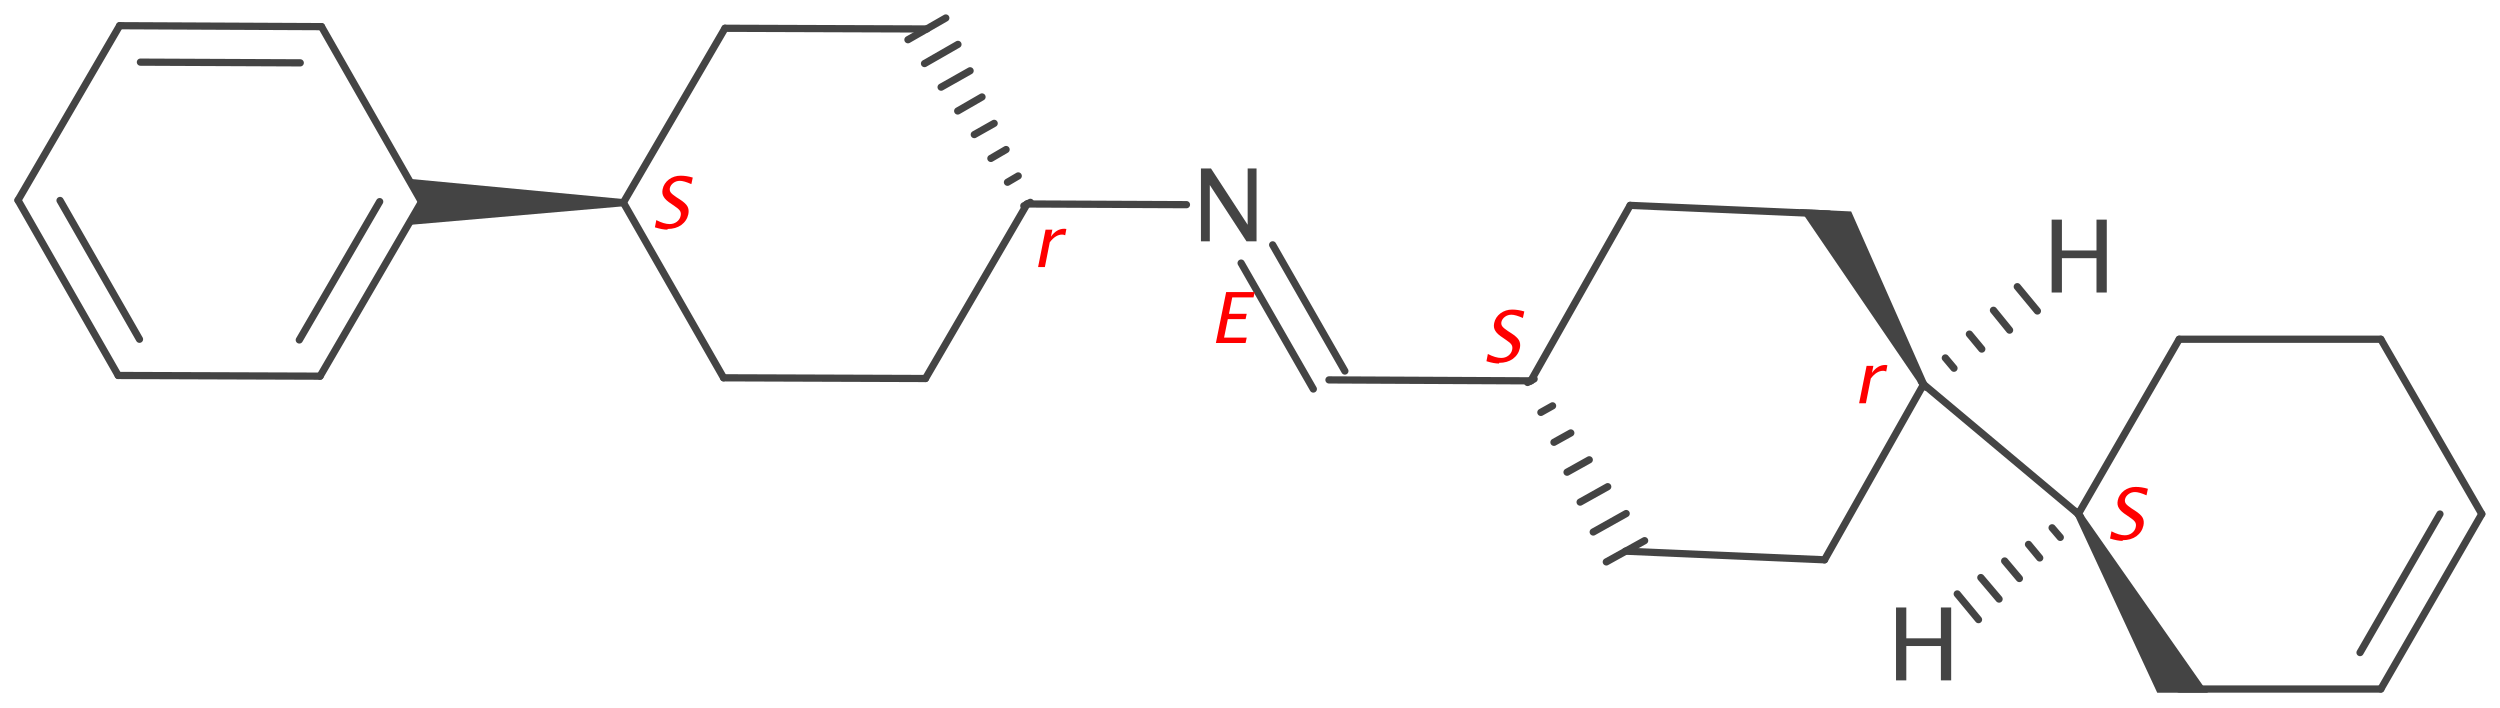
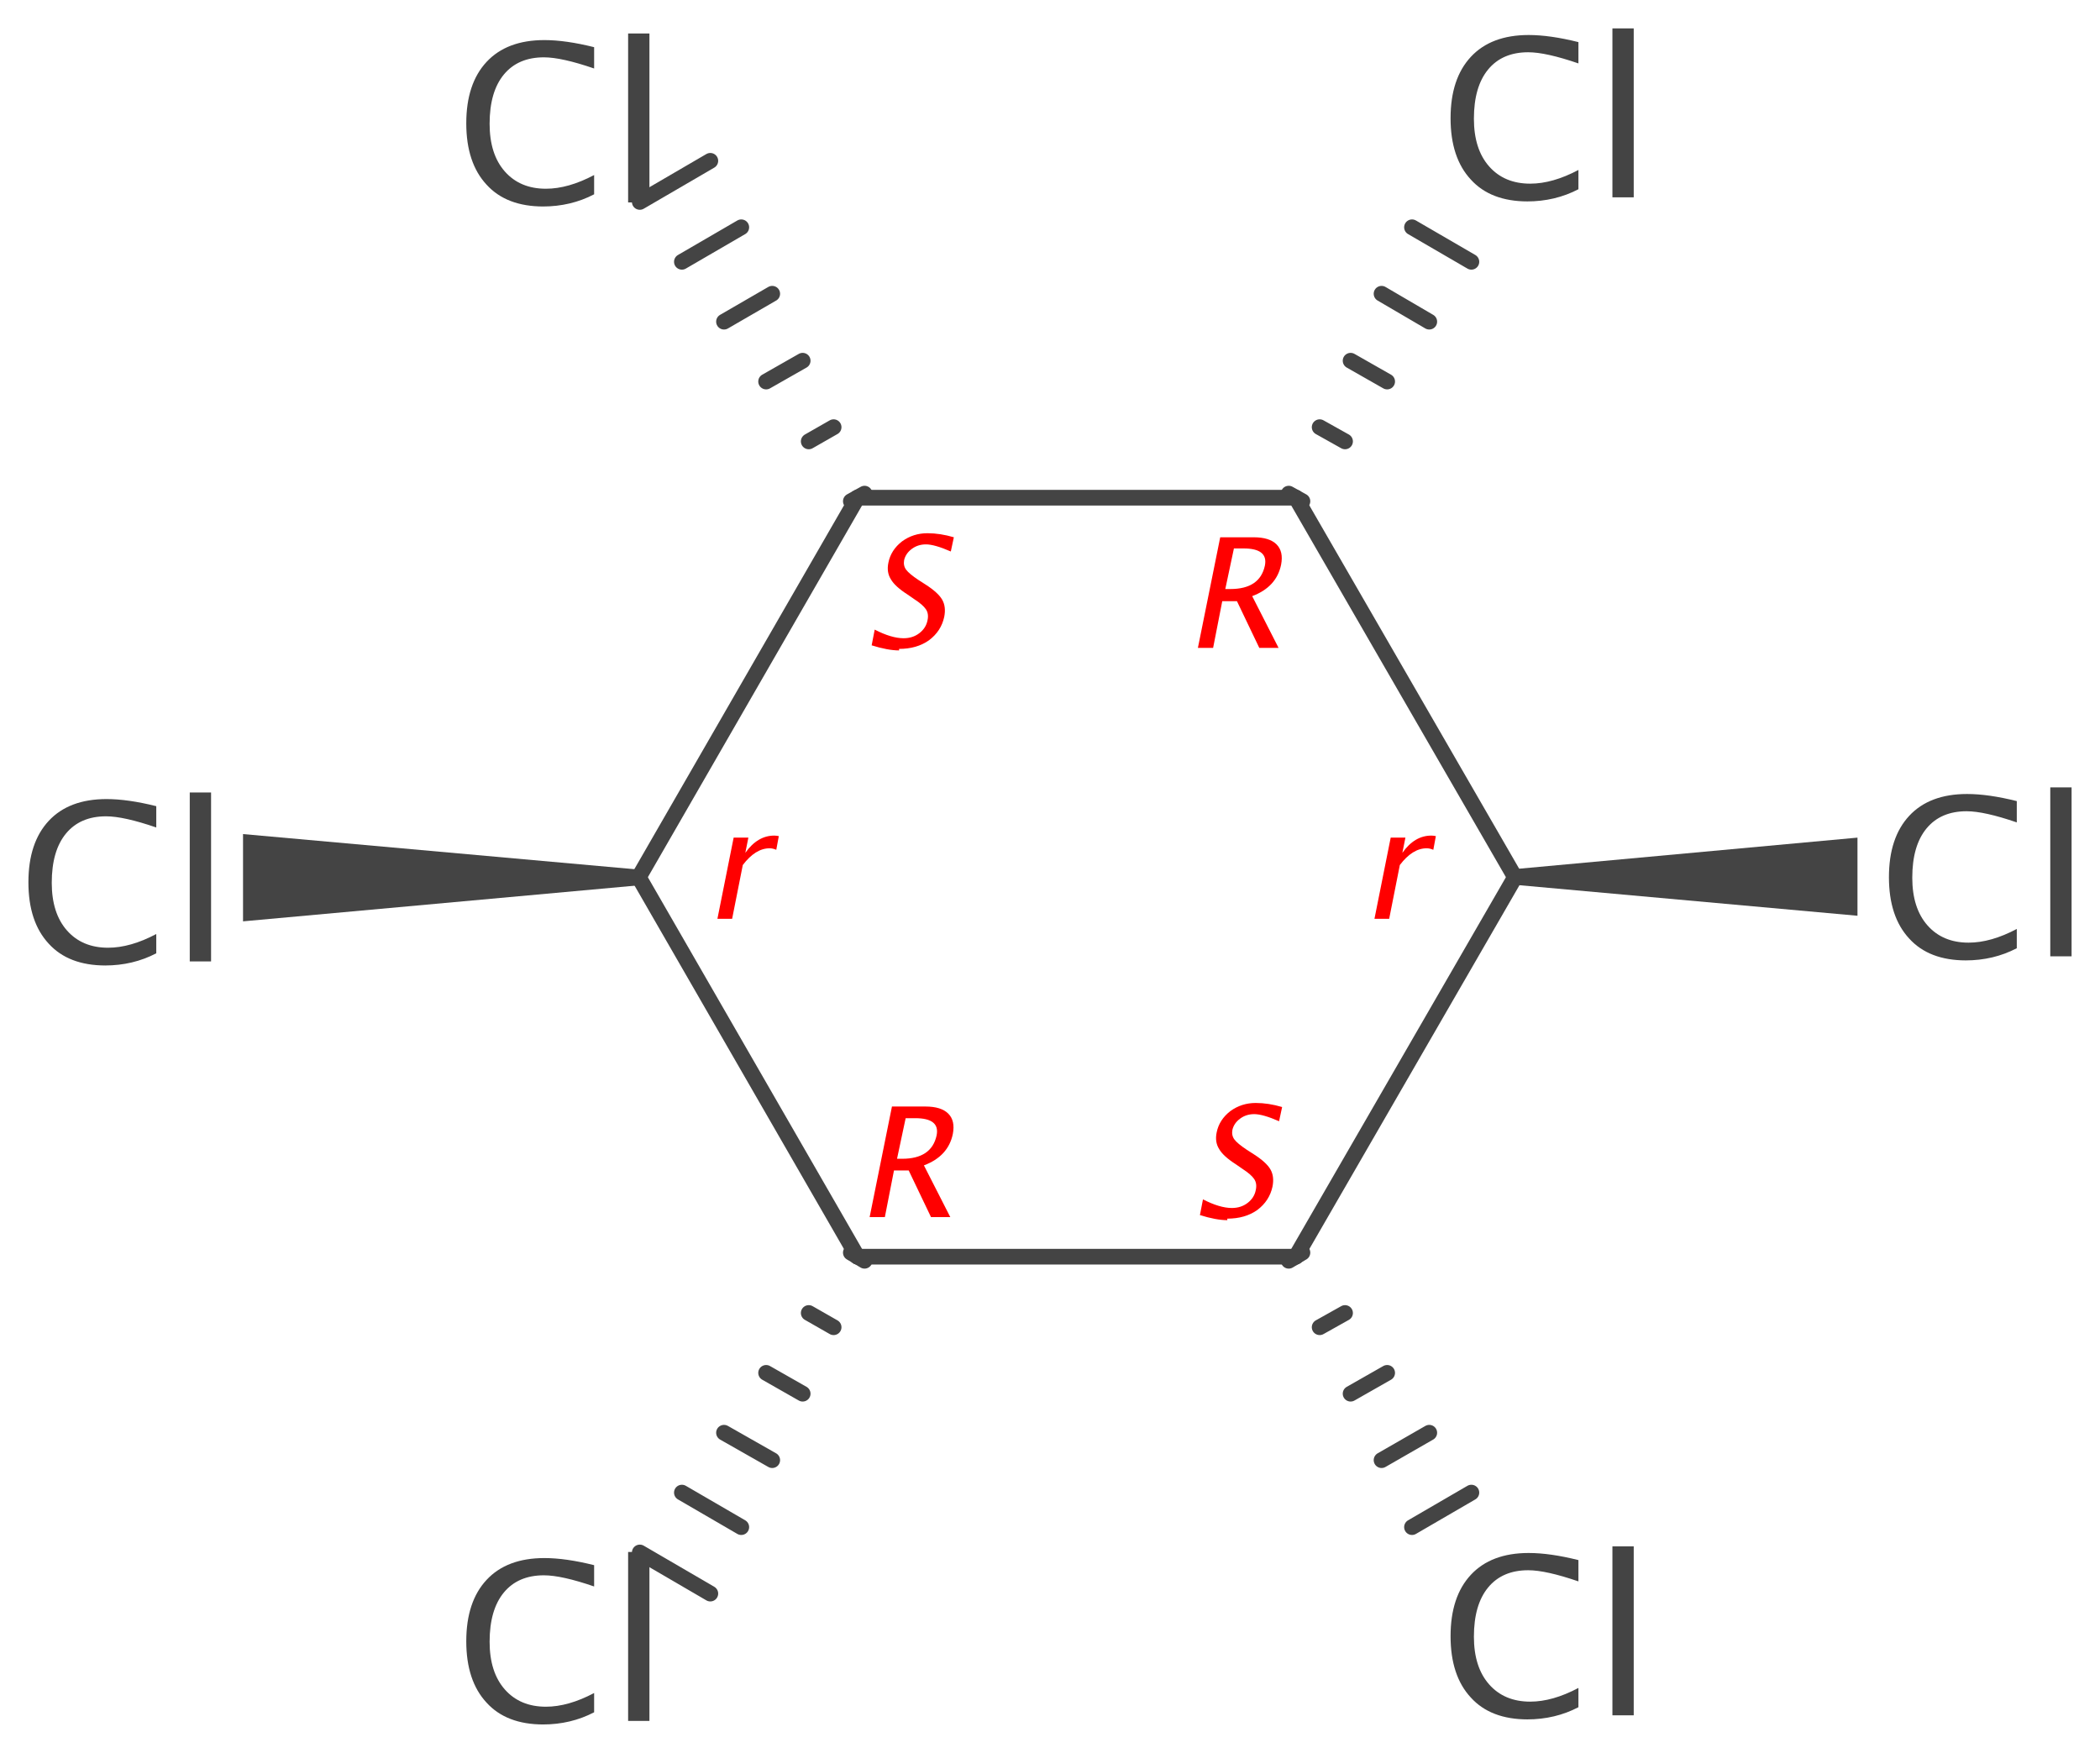
- <svg xmlns="http://www.w3.org/2000/svg" version="1.2" width="107.0mm" height="30.26mm" viewBox="0 0 107.0 30.26">
+ <svg xmlns="http://www.w3.org/2000/svg" version="1.2" width="41.39mm" height="34.55mm" viewBox="0 0 41.39 34.55">
  <g stroke-linecap="round" stroke-linejoin="round" stroke="#444444" stroke-width=".31" fill="#444444">
-     <rect x=".0" y=".0" width="107.0" height="31.0" fill="#FFFFFF" stroke="none" />
+     <rect x=".0" y=".0" width="42.0" height="35.0" fill="#FFFFFF" stroke="none" />
    <g id="mol1" class="mol">
-       <path id="mol1bnd1" class="bond" d="M89.09 21.93l-.27 .16l3.51 7.56h1.03h1.14z" stroke="none" />
-       <line id="mol1bnd2" class="bond" x1="88.95" y1="22.0" x2="93.27" y2="14.52" />
-       <line id="mol1bnd3" class="bond" x1="88.95" y1="22.0" x2="82.33" y2="16.45" />
-       <line id="mol1bnd4" class="bond" x1="93.27" y1="29.49" x2="101.9" y2="29.49" />
-       <line id="mol1bnd5" class="bond" x1="93.27" y1="14.52" x2="101.9" y2="14.52" />
-       <g id="mol1bnd6" class="bond">
-         <line x1="101.9" y1="29.49" x2="106.22" y2="22.0" />
-         <line x1="101.01" y1="27.93" x2="104.43" y2="22.0" />
+       <line id="mol1bnd1" class="bond" x1="25.54" y1="24.77" x2="29.86" y2="17.29" />
+       <line id="mol1bnd2" class="bond" x1="25.54" y1="24.77" x2="16.9" y2="24.77" />
+       <g id="mol1bnd3" class="bond">
+         <line x1="25.67" y1="24.69" x2="25.4" y2="24.85" />
+         <line x1="26.51" y1="25.88" x2="26.01" y2="26.16" />
+         <line x1="27.34" y1="27.06" x2="26.62" y2="27.47" />
+         <line x1="28.17" y1="28.24" x2="27.23" y2="28.78" />
+         <line x1="29.0" y1="29.42" x2="27.83" y2="30.1" />
      </g>
-       <line id="mol1bnd7" class="bond" x1="101.9" y1="14.52" x2="106.22" y2="22.0" />
-       <line id="mol1bnd8" class="bond" x1="82.33" y1="16.45" x2="78.09" y2="23.96" />
-       <path id="mol1bnd9" class="bond" d="M82.2 16.53l.27 -.15l-3.24 -7.33l-1.04 -.05l-1.16 -.05z" stroke="none" />
-       <g id="mol1bnd10" class="bond">
-         <line x1="65.66" y1="16.22" x2="65.38" y2="16.37" />
-         <line x1="66.45" y1="17.37" x2="65.95" y2="17.65" />
-         <line x1="67.23" y1="18.53" x2="66.51" y2="18.93" />
-         <line x1="68.02" y1="19.68" x2="67.07" y2="20.21" />
-         <line x1="68.81" y1="20.83" x2="67.63" y2="21.49" />
-         <line x1="69.6" y1="21.98" x2="68.19" y2="22.77" />
-         <line x1="70.39" y1="23.14" x2="68.75" y2="24.05" />
+       <line id="mol1bnd4" class="bond" x1="29.86" y1="17.29" x2="25.54" y2="9.81" />
+       <path id="mol1bnd5" class="bond" d="M29.86 17.13v.31l6.75 .61v-.77v-.77z" stroke="none" />
+       <line id="mol1bnd6" class="bond" x1="25.54" y1="9.81" x2="16.9" y2="9.81" />
+       <g id="mol1bnd7" class="bond">
+         <line x1="25.4" y1="9.73" x2="25.67" y2="9.88" />
+         <line x1="26.01" y1="8.42" x2="26.51" y2="8.7" />
+         <line x1="26.62" y1="7.11" x2="27.34" y2="7.52" />
+         <line x1="27.23" y1="5.79" x2="28.17" y2="6.34" />
+         <line x1="27.83" y1="4.48" x2="29.0" y2="5.16" />
      </g>
-       <line id="mol1bnd11" class="bond" x1="65.52" y1="16.3" x2="69.77" y2="8.79" />
-       <line id="mol1bnd12" class="bond" x1="65.52" y1="16.3" x2="56.88" y2="16.26" />
-       <line id="mol1bnd13" class="bond" x1="69.57" y1="23.59" x2="78.09" y2="23.96" />
-       <line id="mol1bnd14" class="bond" x1="69.77" y1="8.79" x2="78.28" y2="9.16" />
-       <g id="mol1bnd15" class="bond">
-         <line x1="56.21" y1="16.65" x2="53.12" y2="11.26" />
-         <line x1="57.56" y1="15.88" x2="54.47" y2="10.48" />
+       <line id="mol1bnd8" class="bond" x1="16.9" y1="9.81" x2="12.59" y2="17.29" />
+       <g id="mol1bnd9" class="bond">
+         <line x1="16.77" y1="9.88" x2="17.04" y2="9.73" />
+         <line x1="15.94" y1="8.7" x2="16.43" y2="8.42" />
+         <line x1="15.1" y1="7.52" x2="15.82" y2="7.11" />
+         <line x1="14.27" y1="6.34" x2="15.22" y2="5.79" />
+         <line x1="13.44" y1="5.16" x2="14.61" y2="4.48" />
+         <line x1="12.61" y1="3.98" x2="14.0" y2="3.17" />
      </g>
-       <line id="mol1bnd16" class="bond" x1="50.78" y1="8.76" x2="43.96" y2="8.73" />
-       <g id="mol1bnd17" class="bond">
-         <line x1="43.82" y1="8.81" x2="44.1" y2="8.66" />
-         <line x1="43.12" y1="7.8" x2="43.58" y2="7.53" />
-         <line x1="42.41" y1="6.78" x2="43.06" y2="6.4" />
-         <line x1="41.7" y1="5.76" x2="42.55" y2="5.28" />
-         <line x1="40.99" y1="4.75" x2="42.03" y2="4.15" />
-         <line x1="40.28" y1="3.73" x2="41.52" y2="3.03" />
-         <line x1="39.57" y1="2.72" x2="41.0" y2="1.9" />
-         <line x1="38.86" y1="1.7" x2="40.48" y2=".77" />
+       <line id="mol1bnd10" class="bond" x1="12.59" y1="17.29" x2="16.9" y2="24.77" />
+       <path id="mol1bnd11" class="bond" d="M12.59 17.45v-.31l-7.8 -.7v.86v.86z" stroke="none" />
+       <g id="mol1bnd12" class="bond">
+         <line x1="17.04" y1="24.85" x2="16.77" y2="24.69" />
+         <line x1="16.43" y1="26.16" x2="15.94" y2="25.88" />
+         <line x1="15.82" y1="27.47" x2="15.1" y2="27.06" />
+         <line x1="15.22" y1="28.78" x2="14.27" y2="28.24" />
+         <line x1="14.61" y1="30.1" x2="13.44" y2="29.42" />
+         <line x1="14.0" y1="31.41" x2="12.61" y2="30.6" />
      </g>
-       <line id="mol1bnd18" class="bond" x1="43.96" y1="8.73" x2="39.61" y2="16.2" />
-       <line id="mol1bnd19" class="bond" x1="26.68" y1="8.67" x2="31.03" y2="1.21" />
-       <line id="mol1bnd20" class="bond" x1="26.68" y1="8.67" x2="30.97" y2="16.17" />
-       <path id="mol1bnd21" class="bond" d="M26.68 8.83v-.31l-9.2 -.87l.57 .99l-.57 .99z" stroke="none" />
-       <line id="mol1bnd22" class="bond" x1="31.03" y1="1.21" x2="39.67" y2="1.24" />
-       <line id="mol1bnd23" class="bond" x1="30.97" y1="16.17" x2="39.61" y2="16.2" />
-       <g id="mol1bnd24" class="bond">
-         <line x1="13.7" y1="16.1" x2="18.04" y2="8.64" />
-         <line x1="12.81" y1="14.55" x2="16.25" y2="8.63" />
-       </g>
-       <line id="mol1bnd25" class="bond" x1="18.04" y1="8.64" x2="13.76" y2="1.14" />
-       <g id="mol1bnd26" class="bond">
-         <line x1=".77" y1="8.57" x2="5.06" y2="16.07" />
-         <line x1="2.57" y1="8.58" x2="5.97" y2="14.52" />
-       </g>
-       <line id="mol1bnd27" class="bond" x1=".77" y1="8.57" x2="5.12" y2="1.1" />
-       <line id="mol1bnd28" class="bond" x1="5.06" y1="16.07" x2="13.7" y2="16.1" />
-       <g id="mol1bnd29" class="bond">
-         <line x1="13.76" y1="1.14" x2="5.12" y2="1.1" />
-         <line x1="12.85" y1="2.69" x2="6.01" y2="2.66" />
-       </g>
-       <g id="mol1bnd30" class="bond">
-         <line x1="89.05" y1="22.12" x2="88.85" y2="21.89" />
-         <line x1="88.18" y1="23.0" x2="87.83" y2="22.59" />
-         <line x1="87.3" y1="23.88" x2="86.82" y2="23.3" />
-         <line x1="86.43" y1="24.76" x2="85.8" y2="24.01" />
-         <line x1="85.56" y1="25.64" x2="84.78" y2="24.72" />
-         <line x1="84.68" y1="26.52" x2="83.77" y2="25.42" />
-       </g>
-       <g id="mol1bnd31" class="bond">
-         <line x1="82.23" y1="16.33" x2="82.43" y2="16.57" />
-         <line x1="83.26" y1="15.32" x2="83.63" y2="15.76" />
-         <line x1="84.29" y1="14.3" x2="84.82" y2="14.94" />
-         <line x1="85.32" y1="13.28" x2="86.01" y2="14.13" />
-         <line x1="86.34" y1="12.27" x2="87.2" y2="13.31" />
-       </g>
-       <path id="mol1atm11" class="atom" d="M51.4 10.33v-3.12h.43l1.57 2.41v-2.41h.38v3.12h-.43l-1.57 -2.41v2.41z" stroke="none" />
-       <path id="mol1atm27" class="atom" d="M81.15 29.12v-3.12h.44v1.32h1.48v-1.32h.44v3.12h-.44v-1.47h-1.48v1.47z" stroke="none" />
-       <path id="mol1atm28" class="atom" d="M87.81 12.52v-3.12h.44v1.32h1.48v-1.32h.44v3.12h-.44v-1.47h-1.48v1.47z" stroke="none" />
-       <path d="M90.85 23.15q-.22 .0 -.54 -.1l.06 -.31q.33 .17 .57 .17q.18 .0 .31 -.1q.13 -.1 .16 -.25q.03 -.13 -.03 -.22q-.06 -.09 -.23 -.2l-.13 -.09q-.25 -.16 -.33 -.3q-.09 -.14 -.05 -.33q.05 -.25 .27 -.42q.22 -.16 .5 -.16q.25 .0 .52 .08l-.06 .28q-.32 -.14 -.49 -.14q-.16 .0 -.28 .09q-.12 .09 -.15 .22q-.02 .11 .04 .19q.06 .08 .24 .2l.14 .09q.25 .16 .33 .3q.08 .14 .04 .34q-.06 .28 -.3 .46q-.24 .17 -.59 .17z" stroke="none" fill="#FF0000" />
-       <path d="M79.57 17.26l.32 -1.6h.29l-.06 .3q.24 -.34 .57 -.34q.04 .0 .09 .01l-.05 .27q-.07 -.03 -.13 -.03q-.28 .0 -.53 .33l-.21 1.06z" stroke="none" fill="#FF0000" />
-       <path d="M64.16 15.56q-.22 .0 -.54 -.1l.06 -.31q.33 .17 .57 .17q.18 .0 .31 -.1q.13 -.1 .16 -.25q.03 -.13 -.03 -.22q-.06 -.09 -.23 -.2l-.13 -.09q-.25 -.16 -.33 -.3q-.09 -.14 -.05 -.33q.05 -.25 .27 -.42q.22 -.16 .5 -.16q.25 .0 .52 .08l-.06 .28q-.32 -.14 -.49 -.14q-.16 .0 -.28 .09q-.12 .09 -.15 .22q-.02 .11 .04 .19q.06 .08 .24 .2l.14 .09q.25 .16 .33 .3q.08 .14 .04 .34q-.06 .28 -.3 .46q-.24 .17 -.59 .17z" stroke="none" fill="#FF0000" />
-       <path d="M44.43 11.43l.32 -1.6h.29l-.06 .3q.24 -.34 .57 -.34q.04 .0 .09 .01l-.05 .27q-.07 -.03 -.13 -.03q-.28 .0 -.53 .33l-.21 1.06z" stroke="none" fill="#FF0000" />
-       <path d="M28.57 9.83q-.22 .0 -.54 -.1l.06 -.31q.33 .17 .57 .17q.18 .0 .31 -.1q.13 -.1 .16 -.25q.03 -.13 -.03 -.22q-.06 -.09 -.23 -.2l-.13 -.09q-.25 -.16 -.33 -.3q-.09 -.14 -.05 -.33q.05 -.25 .27 -.42q.22 -.16 .5 -.16q.25 .0 .52 .08l-.06 .28q-.32 -.14 -.49 -.14q-.16 .0 -.28 .09q-.12 .09 -.15 .22q-.02 .11 .04 .19q.06 .08 .24 .2l.14 .09q.25 .16 .33 .3q.08 .14 .04 .34q-.06 .28 -.3 .46q-.24 .17 -.59 .17z" stroke="none" fill="#FF0000" />
-       <path class="annotation" d="M52.04 14.68l.44 -2.18h1.22l-.05 .23h-.91l-.14 .7h.76l-.05 .23h-.76l-.16 .79h.97l-.05 .23z" stroke="none" fill="#FF0000" />
+       <path id="mol1atm1" class="atom" d="M30.11 33.89q-.73 .0 -1.12 -.43q-.4 -.43 -.4 -1.21q.0 -.78 .4 -1.21q.4 -.43 1.14 -.43q.42 .0 .98 .14v.42q-.64 -.22 -.99 -.22q-.51 .0 -.79 .34q-.28 .34 -.28 .97q.0 .6 .3 .94q.3 .34 .81 .34q.44 .0 .95 -.27v.38q-.46 .24 -1.01 .24zM31.78 33.81v-3.33h.42v3.33z" stroke="none" />
+       <path id="mol1atm2" class="atom" d="M38.75 18.93q-.73 .0 -1.12 -.43q-.4 -.43 -.4 -1.21q.0 -.78 .4 -1.21q.4 -.43 1.14 -.43q.42 .0 .98 .14v.42q-.64 -.22 -.99 -.22q-.51 .0 -.79 .34q-.28 .34 -.28 .97q.0 .6 .3 .94q.3 .34 .81 .34q.44 .0 .95 -.27v.38q-.46 .24 -1.01 .24zM40.41 18.85v-3.33h.42v3.33z" stroke="none" />
+       <path id="mol1atm3" class="atom" d="M30.11 3.97q-.73 .0 -1.12 -.43q-.4 -.43 -.4 -1.21q.0 -.78 .4 -1.21q.4 -.43 1.14 -.43q.42 .0 .98 .14v.42q-.64 -.22 -.99 -.22q-.51 .0 -.79 .34q-.28 .34 -.28 .97q.0 .6 .3 .94q.3 .34 .81 .34q.44 .0 .95 -.27v.38q-.46 .24 -1.01 .24zM31.78 3.89v-3.33h.42v3.33z" stroke="none" />
+       <path id="mol1atm4" class="atom" d="M10.71 4.07q-.73 .0 -1.12 -.43q-.4 -.43 -.4 -1.21q.0 -.78 .4 -1.21q.4 -.43 1.14 -.43q.42 .0 .98 .14v.42q-.64 -.22 -.99 -.22q-.51 .0 -.79 .34q-.28 .34 -.28 .97q.0 .6 .3 .94q.3 .34 .81 .34q.44 .0 .95 -.27v.38q-.46 .24 -1.01 .24zM12.38 3.99v-3.33h.42v3.33z" stroke="none" />
+       <path id="mol1atm5" class="atom" d="M2.08 19.03q-.73 .0 -1.12 -.43q-.4 -.43 -.4 -1.21q.0 -.78 .4 -1.21q.4 -.43 1.14 -.43q.42 .0 .98 .14v.42q-.64 -.22 -.99 -.22q-.51 .0 -.79 .34q-.28 .34 -.28 .97q.0 .6 .3 .94q.3 .34 .81 .34q.44 .0 .95 -.27v.38q-.46 .24 -1.01 .24zM3.74 18.95v-3.33h.42v3.33z" stroke="none" />
+       <path id="mol1atm6" class="atom" d="M10.71 33.99q-.73 .0 -1.12 -.43q-.4 -.43 -.4 -1.21q.0 -.78 .4 -1.21q.4 -.43 1.14 -.43q.42 .0 .98 .14v.42q-.64 -.22 -.99 -.22q-.51 .0 -.79 .34q-.28 .34 -.28 .97q.0 .6 .3 .94q.3 .34 .81 .34q.44 .0 .95 -.27v.38q-.46 .24 -1.01 .24zM12.38 33.92v-3.33h.42v3.33z" stroke="none" />
+       <path d="M24.19 24.05q-.22 .0 -.54 -.1l.06 -.31q.33 .17 .57 .17q.18 .0 .31 -.1q.13 -.1 .16 -.25q.03 -.13 -.03 -.22q-.06 -.09 -.23 -.2l-.13 -.09q-.25 -.16 -.33 -.3q-.09 -.14 -.05 -.33q.05 -.25 .27 -.42q.22 -.16 .5 -.16q.25 .0 .52 .08l-.06 .28q-.32 -.14 -.49 -.14q-.16 .0 -.28 .09q-.12 .09 -.15 .22q-.02 .11 .04 .19q.06 .08 .24 .2l.14 .09q.25 .16 .33 .3q.08 .14 .04 .34q-.06 .28 -.3 .46q-.24 .17 -.59 .17z" stroke="none" fill="#FF0000" />
+       <path d="M27.09 18.11l.32 -1.6h.29l-.06 .3q.24 -.34 .57 -.34q.04 .0 .09 .01l-.05 .27q-.07 -.03 -.13 -.03q-.28 .0 -.53 .33l-.21 1.06z" stroke="none" fill="#FF0000" />
+       <path d="M23.61 12.77l.44 -2.18h.66q.31 .0 .45 .14q.14 .14 .09 .4q-.09 .44 -.57 .62l.52 1.02h-.38l-.44 -.92h-.29l-.18 .92zM24.15 11.61h.1q.58 .0 .68 -.46q.07 -.34 -.42 -.34h-.19z" stroke="none" fill="#FF0000" />
+       <path d="M17.72 12.82q-.22 .0 -.54 -.1l.06 -.31q.33 .17 .57 .17q.18 .0 .31 -.1q.13 -.1 .16 -.25q.03 -.13 -.03 -.22q-.06 -.09 -.23 -.2l-.13 -.09q-.25 -.16 -.33 -.3q-.09 -.14 -.05 -.33q.05 -.25 .27 -.42q.22 -.16 .5 -.16q.25 .0 .52 .08l-.06 .28q-.32 -.14 -.49 -.14q-.16 .0 -.28 .09q-.12 .09 -.15 .22q-.02 .11 .04 .19q.06 .08 .24 .2l.14 .09q.25 .16 .33 .3q.08 .14 .04 .34q-.06 .28 -.3 .46q-.24 .17 -.59 .17z" stroke="none" fill="#FF0000" />
+       <path d="M14.14 18.11l.32 -1.6h.29l-.06 .3q.24 -.34 .57 -.34q.04 .0 .09 .01l-.05 .27q-.07 -.03 -.13 -.03q-.28 .0 -.53 .33l-.21 1.06z" stroke="none" fill="#FF0000" />
+       <path d="M17.14 23.99l.44 -2.18h.66q.31 .0 .45 .14q.14 .14 .09 .4q-.09 .44 -.57 .62l.52 1.02h-.38l-.44 -.92h-.29l-.18 .92zM17.68 22.84h.1q.58 .0 .68 -.46q.07 -.34 -.42 -.34h-.19z" stroke="none" fill="#FF0000" />
    </g>
  </g>
</svg>
